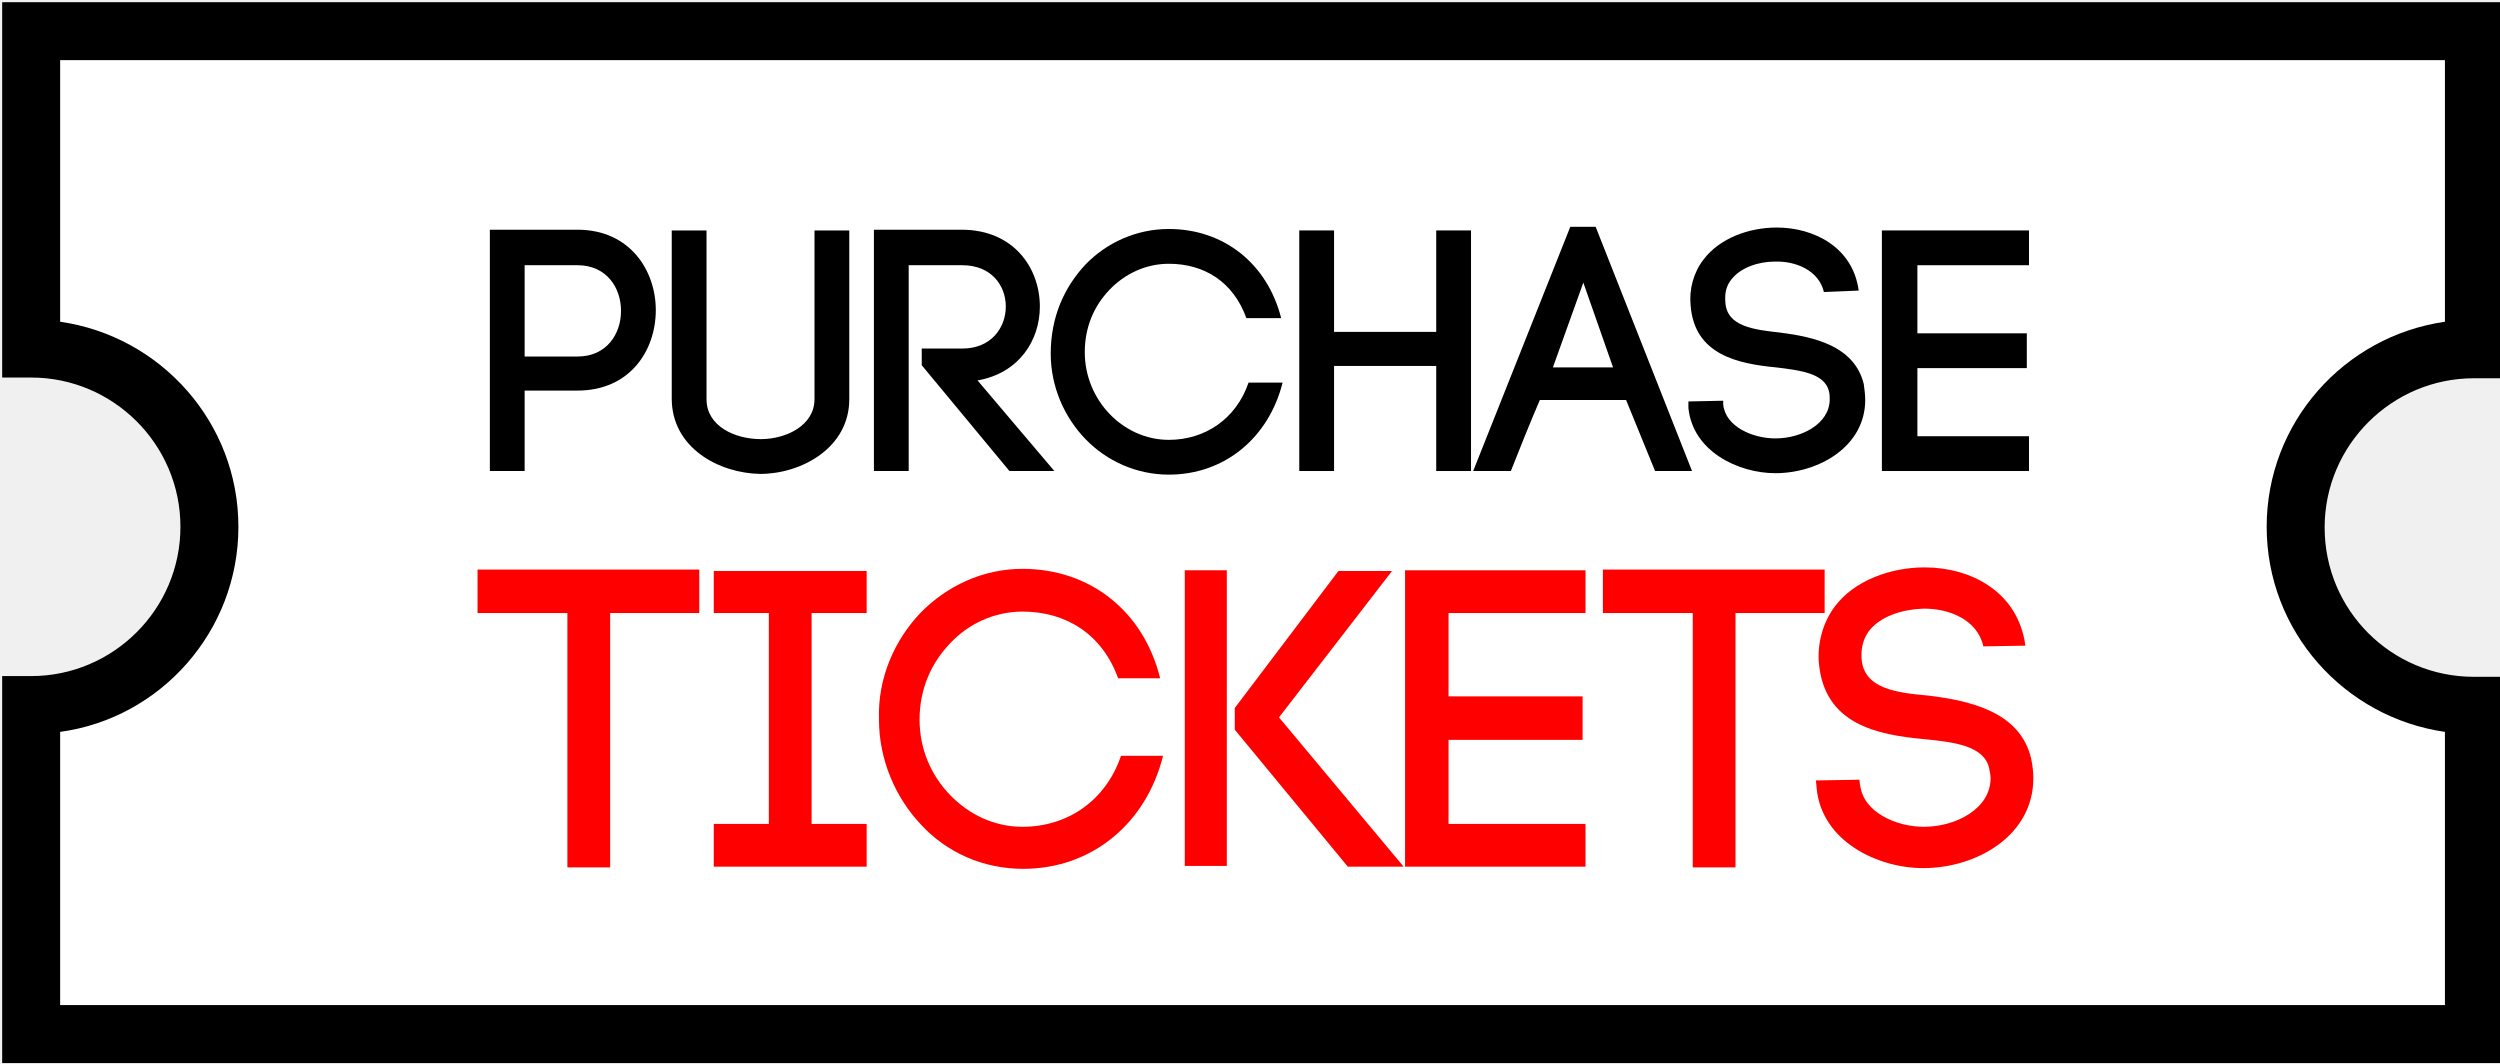
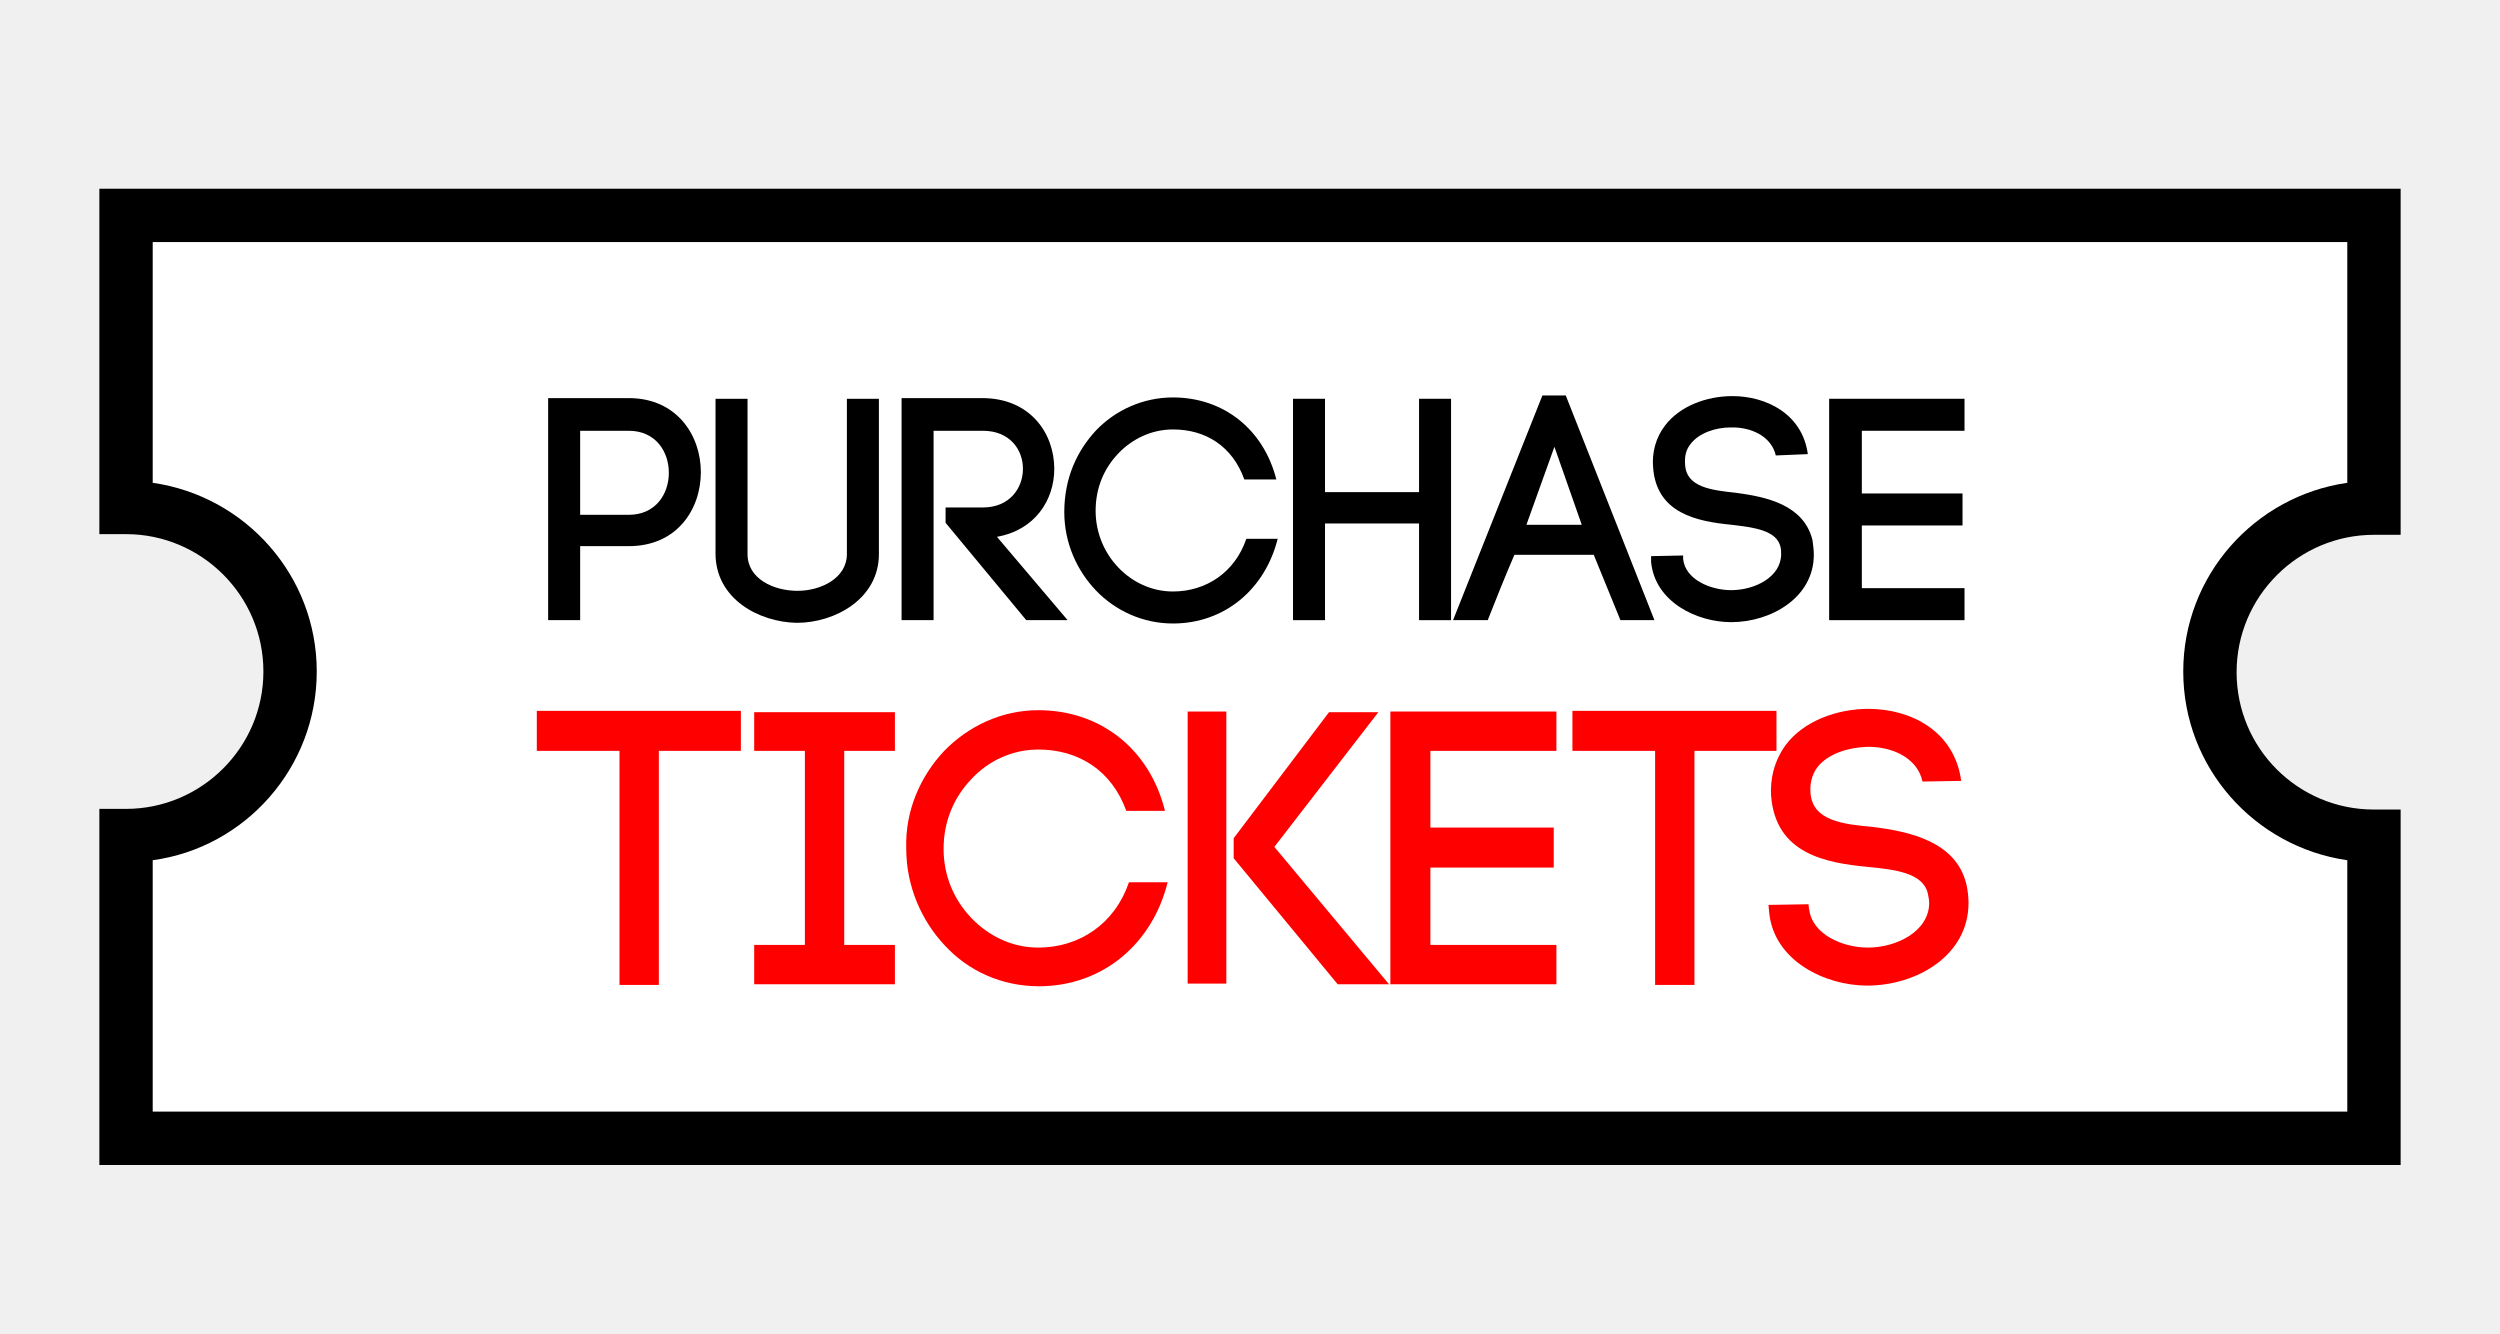
- <svg xmlns="http://www.w3.org/2000/svg" version="1.1" id="Layer_1" x="0px" y="0px" viewBox="0 0 345 146.8" style="enable-background:new 0 0 345 146.8;" xml:space="preserve">
+ <svg xmlns="http://www.w3.org/2000/svg" version="1.1" id="ticket" class="anim-swinger" x="0px" y="0px" viewBox="0 0 374.9 200" style="enable-background:new 0 0 374.9 200;" xml:space="preserve">
  <style type="text/css">
- 	.st0{fill:#FFFFFF;}
- 	.st1{fill:#FF0000;}
+ 	#ticket {
+ 		cursor: pointer;
+ 	}
+ 	.st0 {
+ 		fill: #FFFFFF;
+ 	}
+ 	.st1 {
+ 		fill: #FF0000;
+ 	}
+ 
+ 	.anim-swinger {
+ 			animation: anim-swinger-frames linear 1s;
+ 			animation-iteration-count: infinite;
+ 			animation-direction: alternate;
+ 			transform-origin: 50% 50%;
+ 			-webkit-animation: anim-swinger-frames linear 1s;
+ 			-webkit-animation-iteration-count: infinite;
+ 			-webkit-animation-direction: alternate;
+ 			-webkit-transform-origin: 50% 50%;
+ 			-moz-animation: anim-swinger-frames linear 1s;
+ 			-moz-animation-iteration-count: infinite;
+ 			-moz-animation-direction: alternate;
+ 			-moz-transform-origin: 50% 50%;
+ 			-ms-animation: anim-swinger-frames linear 1s;
+ 			-ms-animation-iteration-count: infinite;
+ 			-ms-animation-direction: alternate;
+ 			-ms-transform-origin: 50% 50%;
+ 			-o-animation: anim-swinger-frames linear 1s;
+ 			-o-animation-iteration-count: infinite;
+ 			-o-animation-direction: alternate;
+ 			-o-transform-origin: 50% 50%;
+ 	}
+ 	@keyframes anim-swinger-frames {
+ 			0% {
+ 					left: 0px;
+ 					top: 0px;
+ 					opacity: 1;
+ 					transform: rotate(-2deg) scaleX(1) scaleY(1);
+ 			}
+ 			100% {
+ 					transform: rotate(2deg);
+ 			}
+ 	}
+ 
+ 	@-webkit-keyframes anim-swinger-frames {
+ 			0% {
+ 					left: 0px;
+ 					top: 0px;
+ 					opacity: 1;
+ 					transform: rotate(0deg) scaleX(1) scaleY(1);
+ 			}
+ 			20% {
+ 					transform: rotate(15deg);
+ 			}
+ 			40% {
+ 					transform: rotate(-10deg);
+ 			}
+ 			60% {
+ 					transform: rotate(5deg);
+ 			}
+ 			80% {
+ 					transform: rotate(-5deg);
+ 			}
+ 			100% {
+ 					transform: rotate(0deg);
+ 			}
+ 	}
+ 
+ 	@-ms-keyframes anim-swinger-frames {
+ 			0% {
+ 					left: 0px;
+ 					top: 0px;
+ 					opacity: 1;
+ 					transform: rotate(0deg) scaleX(1) scaleY(1);
+ 			}
+ 			20% {
+ 					transform: rotate(15deg);
+ 			}
+ 			40% {
+ 					transform: rotate(-10deg);
+ 			}
+ 			60% {
+ 					transform: rotate(5deg);
+ 			}
+ 			80% {
+ 					transform: rotate(-5deg);
+ 			}
+ 			100% {
+ 					transform: rotate(0deg);
+ 			}
+ 	}
+ 
+ 	@-moz-keyframes anim-swinger-frames {
+ 			0% {
+ 					left: 0px;
+ 					top: 0px;
+ 					opacity: 1;
+ 					transform: rotate(0deg) scaleX(1) scaleY(1);
+ 			}
+ 			20% {
+ 					transform: rotate(15deg);
+ 			}
+ 			40% {
+ 					transform: rotate(-10deg);
+ 			}
+ 			60% {
+ 					transform: rotate(5deg);
+ 			}
+ 			80% {
+ 					transform: rotate(-5deg);
+ 			}
+ 			100% {
+ 					transform: rotate(0deg);
+ 			}
+ 	}
+ 
+ 	@-o-keyframes anim-swinger-frames {
+ 			0% {
+ 					left: 0px;
+ 					top: 0px;
+ 					opacity: 1;
+ 					transform: rotate(0deg) scaleX(1) scaleY(1);
+ 			}
+ 			20% {
+ 					transform: rotate(15deg);
+ 			}
+ 			40% {
+ 					transform: rotate(-10deg);
+ 			}
+ 			60% {
+ 					transform: rotate(5deg);
+ 			}
+ 			80% {
+ 					transform: rotate(-5deg);
+ 			}
+ 			100% {
+ 					transform: rotate(0deg);
+ 			}
+ 	}
+ 
</style>
  <g>
-     <path class="st0" d="M341.4,97.3c-13.6,0-24.6-11-24.6-24.6c0-13.6,11-24.6,24.6-24.6h0V4.3H4.3v43.8c13.6,0,24.6,11,24.6,24.6   c0,13.6-11,24.6-24.6,24.6v45.4h337.1L341.4,97.3L341.4,97.3z" />
-     <path d="M345.4,146.7H0.3V93.3h4c11.3,0,20.6-9.2,20.6-20.6S15.6,52.1,4.3,52.1h-4V0.3h345.1v51.9h-4c-11.3,0-20.6,9.2-20.6,20.6   s9.2,20.6,20.6,20.6h4V146.7z M8.3,138.7h329.1V101c-13.9-2-24.6-13.9-24.6-28.3s10.7-26.3,24.6-28.3V8.3H8.3v36.1   c13.9,2,24.6,13.9,24.6,28.3S22.2,99.1,8.3,101V138.7z" />
+     <path class="st0" d="M356,125.3c-13.6,0-24.6-11-24.6-24.6s11-24.6,24.6-24.6l0,0V32.3H18.9v43.8c13.6,0,24.6,11,24.6,24.6   s-11,24.6-24.6,24.6v45.4H356V125.3L356,125.3z" />
+     <path d="M360,174.7H14.9v-53.4h4c11.3,0,20.6-9.2,20.6-20.6s-9.3-20.6-20.6-20.6h-4V28.3H360v51.9h-4c-11.3,0-20.6,9.2-20.6,20.6   s9.2,20.6,20.6,20.6h4V174.7z M22.9,166.7H352V129c-13.9-2-24.6-13.9-24.6-28.3s10.7-26.3,24.6-28.3V36.3H22.9v36.1   c13.9,2,24.6,13.9,24.6,28.3S36.8,127.1,22.9,129V166.7z" />
  </g>
  <g id="Layer_2">
    <g>
-       <path d="M79.7,31.7c7.2,0,10.8,5.6,10.8,11.1c0,5.6-3.6,11.1-10.8,11.1h-7.3V65h-4.8V31.7H79.7z M79.7,49.2c4,0,6-3.1,6-6.3    s-2-6.3-6-6.3h-7.3v12.6C72.4,49.2,79.7,49.2,79.7,49.2z" />
-       <path d="M92.7,55V31.8h4.8v23.3c0,3.7,3.9,5.5,7.5,5.5c3.5,0,7.4-1.9,7.4-5.5V31.8h4.8v23.3c0,6.7-6.6,10.3-12.3,10.3    C99.2,65.3,92.7,61.8,92.7,55z" />
-       <path d="M127.2,48.1h5.6c4,0,6-2.9,6-5.8c0-2.9-2-5.7-6-5.7h-7.4V65h-4.8V31.7h12.1c7.2,0,10.8,5.3,10.8,10.6    c0,4.7-2.9,9.2-8.6,10.2L145.5,65h-6.2l-12.1-14.6C127.2,50.4,127.2,48.1,127.2,48.1z" />
-       <path d="M149.8,36.5c2.9-3,7-4.9,11.5-4.9c7.6,0,13.6,4.8,15.5,12.3H172c-1.8-5-5.8-7.5-10.7-7.5c-3.2,0-6.1,1.4-8.2,3.6    c-2.1,2.2-3.4,5.1-3.4,8.6c0,3.3,1.3,6.3,3.4,8.5c2.1,2.2,5,3.6,8.2,3.6c5,0,9.3-2.9,11-7.9h4.7c-1.9,7.6-8,12.7-15.7,12.7    c-4.5,0-8.6-1.9-11.5-4.9s-4.8-7.2-4.8-11.8C145,43.7,146.9,39.6,149.8,36.5z" />
-       <path d="M184.1,45.8h14.1v-14h4.8V65h-4.8V50.5h-14.1V65h-4.8V31.8h4.8V45.8z" />
-       <path d="M224.4,55.2h-11.9c-1.3,3-2.9,7-4,9.8h-5.2l13.4-33.7h3.5L233.5,65h-5.1L224.4,55.2z M214.3,50.7h8.3L218.5,39L214.3,50.7    z" />
-       <path d="M251.7,40.3c-0.7-3-3.9-4.3-6.8-4.2c-2.2,0-4.7,0.8-6,2.5c-0.7,0.9-0.9,1.9-0.8,3.1c0.2,3.4,4,3.8,7.6,4.2    c4.6,0.6,10.2,1.8,11.5,7.1c0.1,0.7,0.2,1.5,0.2,2.2c0,6.4-6.4,10.1-12.4,10.1c-5.1,0-11.4-3-12-9v-0.9l4.8-0.1V56v-0.2    c0.3,3.1,4.1,4.7,7.2,4.7c3.6,0,7.5-2,7.5-5.4c0-0.3,0-0.7-0.1-1.1c-0.6-2.5-4-2.9-7.3-3.3c-5.2-0.5-11.3-1.7-11.8-8.6l0,0    c-0.2-2.2,0.4-4.5,1.8-6.3c2.2-2.9,6.2-4.4,10.1-4.4c5.1,0,10.5,2.7,11.3,8.7L251.7,40.3z" />
-       <path d="M264.6,60.2H280V65h-20.3V31.8H280v4.8h-15.4V46h15.1v4.8h-15.1V60.2z" />
+       <path d="M94.3,59.7c7.2,0,10.8,5.6,10.8,11.1c0,5.6-3.6,11.1-10.8,11.1H87V93h-4.8V59.7H94.3z M94.3,77.2c4,0,6-3.1,6-6.3    c0-3.2-2-6.3-6-6.3H87v12.6C87,77.2,94.3,77.2,94.3,77.2z" />
+       <path d="M107.3,83V59.8h4.8v23.3c0,3.7,3.9,5.5,7.5,5.5c3.5,0,7.4-1.9,7.4-5.5V59.8h4.8v23.3c0,6.7-6.6,10.3-12.3,10.3    C113.8,93.3,107.3,89.8,107.3,83z" />
+       <path d="M141.8,76.1h5.6c4,0,6-2.9,6-5.8s-2-5.7-6-5.7H140V93h-4.8V59.7h12.1c7.2,0,10.8,5.3,10.8,10.6c0,4.7-2.9,9.2-8.6,10.2    L160.1,93h-6.2l-12.1-14.6C141.8,78.4,141.8,76.1,141.8,76.1z" />
+       <path d="M164.4,64.5c2.9-3,7-4.9,11.5-4.9c7.6,0,13.6,4.8,15.5,12.3h-4.8c-1.8-5-5.8-7.5-10.7-7.5c-3.2,0-6.1,1.4-8.2,3.6    c-2.1,2.2-3.4,5.1-3.4,8.6c0,3.3,1.3,6.3,3.4,8.5c2.1,2.2,5,3.6,8.2,3.6c5,0,9.3-2.9,11-7.9h4.7c-1.9,7.6-8,12.7-15.7,12.7    c-4.5,0-8.6-1.9-11.5-4.9s-4.8-7.2-4.8-11.8C159.6,71.7,161.5,67.6,164.4,64.5z" />
+       <path d="M198.7,73.8h14.1v-14h4.8V93h-4.8V78.5h-14.1V93h-4.8V59.8h4.8V73.8z" />
+       <path d="M239,83.2h-11.9c-1.3,3-2.9,7-4,9.8h-5.2l13.4-33.7h3.5L248.1,93H243L239,83.2z M228.9,78.7h8.3L233.1,67L228.9,78.7z" />
+       <path d="M266.3,68.3c-0.7-3-3.9-4.3-6.8-4.2c-2.2,0-4.7,0.8-6,2.5c-0.7,0.9-0.9,1.9-0.8,3.1c0.2,3.4,4,3.8,7.6,4.2    c4.6,0.6,10.2,1.8,11.5,7.1c0.1,0.7,0.2,1.5,0.2,2.2c0,6.4-6.4,10.1-12.4,10.1c-5.1,0-11.4-3-12-9v-0.9l4.8-0.1V84v-0.2    c0.3,3.1,4.1,4.7,7.2,4.7c3.6,0,7.5-2,7.5-5.4c0-0.3,0-0.7-0.1-1.1c-0.6-2.5-4-2.9-7.3-3.3c-5.2-0.5-11.3-1.7-11.8-8.6l0,0    c-0.2-2.2,0.4-4.5,1.8-6.3c2.2-2.9,6.2-4.4,10.1-4.4c5.1,0,10.5,2.7,11.3,8.7L266.3,68.3z" />
+       <path d="M279.2,88.2h15.4V93h-20.3V59.8h20.3v4.8h-15.4V74h15.1v4.8h-15.1V88.2z" />
    </g>
    <g>
-       <path class="st1" d="M78.3,119.7V84.6H65.9v-6h30.6v6H84.2v35.1H78.3z" />
-       <path class="st1" d="M119.6,84.6H112v29.1h7.6v5.9H98.5v-5.9h7.6V84.6h-7.6v-5.8h21.1V84.6z" />
-       <path class="st1" d="M127,84.6c3.6-3.7,8.6-6.1,14.1-6.1c9.3,0,16.7,5.8,19,15.1h-5.8c-2.2-6.1-7.2-9.2-13.2-9.2    c-3.9,0-7.5,1.7-10,4.4c-2.6,2.7-4.2,6.3-4.2,10.5c0,4.1,1.6,7.7,4.2,10.4c2.6,2.7,6.1,4.4,10,4.4c6.2,0,11.5-3.6,13.6-9.8h5.8    c-2.3,9.3-9.8,15.6-19.3,15.6c-5.6,0-10.6-2.3-14.1-6.1c-3.5-3.7-5.8-8.9-5.8-14.5C121.1,93.5,123.5,88.3,127,84.6z" />
-       <path class="st1" d="M169.3,78.7v40.8h-5.8V78.7H169.3z M170.4,97.7l14.3-18.9h7.4L176.5,99l17.2,20.6H186l-15.6-18.9V97.7z" />
-       <path class="st1" d="M199.8,113.7h19v5.9h-24.9V78.7h24.9v5.9h-18.9v11.5h18.5v6h-18.5v11.6H199.8z" />
-       <path class="st1" d="M233.6,119.7V84.6h-12.4v-6h30.6v6h-12.3v35.1H233.6z" />
-       <path class="st1" d="M273.7,89.2c-0.8-3.7-4.8-5.3-8.4-5.2c-2.7,0.1-5.8,1-7.4,3.1c-0.8,1.1-1.1,2.4-1,3.8    c0.3,4.2,4.9,4.7,9.3,5.1c5.6,0.7,12.6,2.2,14.1,8.7c0.2,0.9,0.3,1.9,0.3,2.7c0,7.9-7.8,12.4-15.2,12.4c-6.3,0-14-3.7-14.7-11    l-0.1-1.1l6-0.1l0.1,0.9v-0.2c0.4,3.8,5,5.8,8.8,5.8c4.4,0,9.2-2.5,9.2-6.7c0-0.4-0.1-0.9-0.2-1.4c-0.7-3.1-4.9-3.6-9-4    c-6.4-0.6-13.8-2-14.5-10.6v0.1c-0.2-2.7,0.5-5.5,2.2-7.8c2.7-3.6,7.7-5.4,12.4-5.4c6.3,0,12.9,3.3,13.9,10.8L273.7,89.2z" />
+       <path class="st1" d="M92.9,147.7v-35.1H80.5v-6h30.6v6H98.8v35.1H92.9z" />
+       <path class="st1" d="M134.2,112.6h-7.6v29.1h7.6v5.9h-21.1v-5.9h7.6v-29.1h-7.6v-5.8h21.1V112.6z" />
+       <path class="st1" d="M141.6,112.6c3.6-3.7,8.6-6.1,14.1-6.1c9.3,0,16.7,5.8,19,15.1h-5.8c-2.2-6.1-7.2-9.2-13.2-9.2    c-3.9,0-7.5,1.7-10,4.4c-2.6,2.7-4.2,6.3-4.2,10.5c0,4.1,1.6,7.7,4.2,10.4c2.6,2.7,6.1,4.4,10,4.4c6.2,0,11.5-3.6,13.6-9.8h5.8    c-2.3,9.3-9.8,15.6-19.3,15.6c-5.6,0-10.6-2.3-14.1-6.1c-3.5-3.7-5.8-8.9-5.8-14.5C135.7,121.5,138.1,116.3,141.6,112.6z" />
+       <path class="st1" d="M183.9,106.7v40.8h-5.8v-40.8H183.9z M185,125.7l14.3-18.9h7.4L191.1,127l17.2,20.6h-7.7L185,128.7V125.7z" />
+       <path class="st1" d="M214.4,141.7h19v5.9h-24.9v-40.9h24.9v5.9h-18.9v11.5H233v6h-18.5v11.6H214.4z" />
+       <path class="st1" d="M248.2,147.7v-35.1h-12.4v-6h30.6v6h-12.3v35.1H248.2z" />
+       <path class="st1" d="M288.3,117.2c-0.8-3.7-4.8-5.3-8.4-5.2c-2.7,0.1-5.8,1-7.4,3.1c-0.8,1.1-1.1,2.4-1,3.8    c0.3,4.2,4.9,4.7,9.3,5.1c5.6,0.7,12.6,2.2,14.1,8.7c0.2,0.9,0.3,1.9,0.3,2.7c0,7.9-7.8,12.4-15.2,12.4c-6.3,0-14-3.7-14.7-11    l-0.1-1.1l6-0.1l0.1,0.9v-0.2c0.4,3.8,5,5.8,8.8,5.8c4.4,0,9.2-2.5,9.2-6.7c0-0.4-0.1-0.9-0.2-1.4c-0.7-3.1-4.9-3.6-9-4    c-6.4-0.6-13.8-2-14.5-10.6v0.1c-0.2-2.7,0.5-5.5,2.2-7.8c2.7-3.6,7.7-5.4,12.4-5.4c6.3,0,12.9,3.3,13.9,10.8L288.3,117.2z" />
    </g>
  </g>
</svg>
